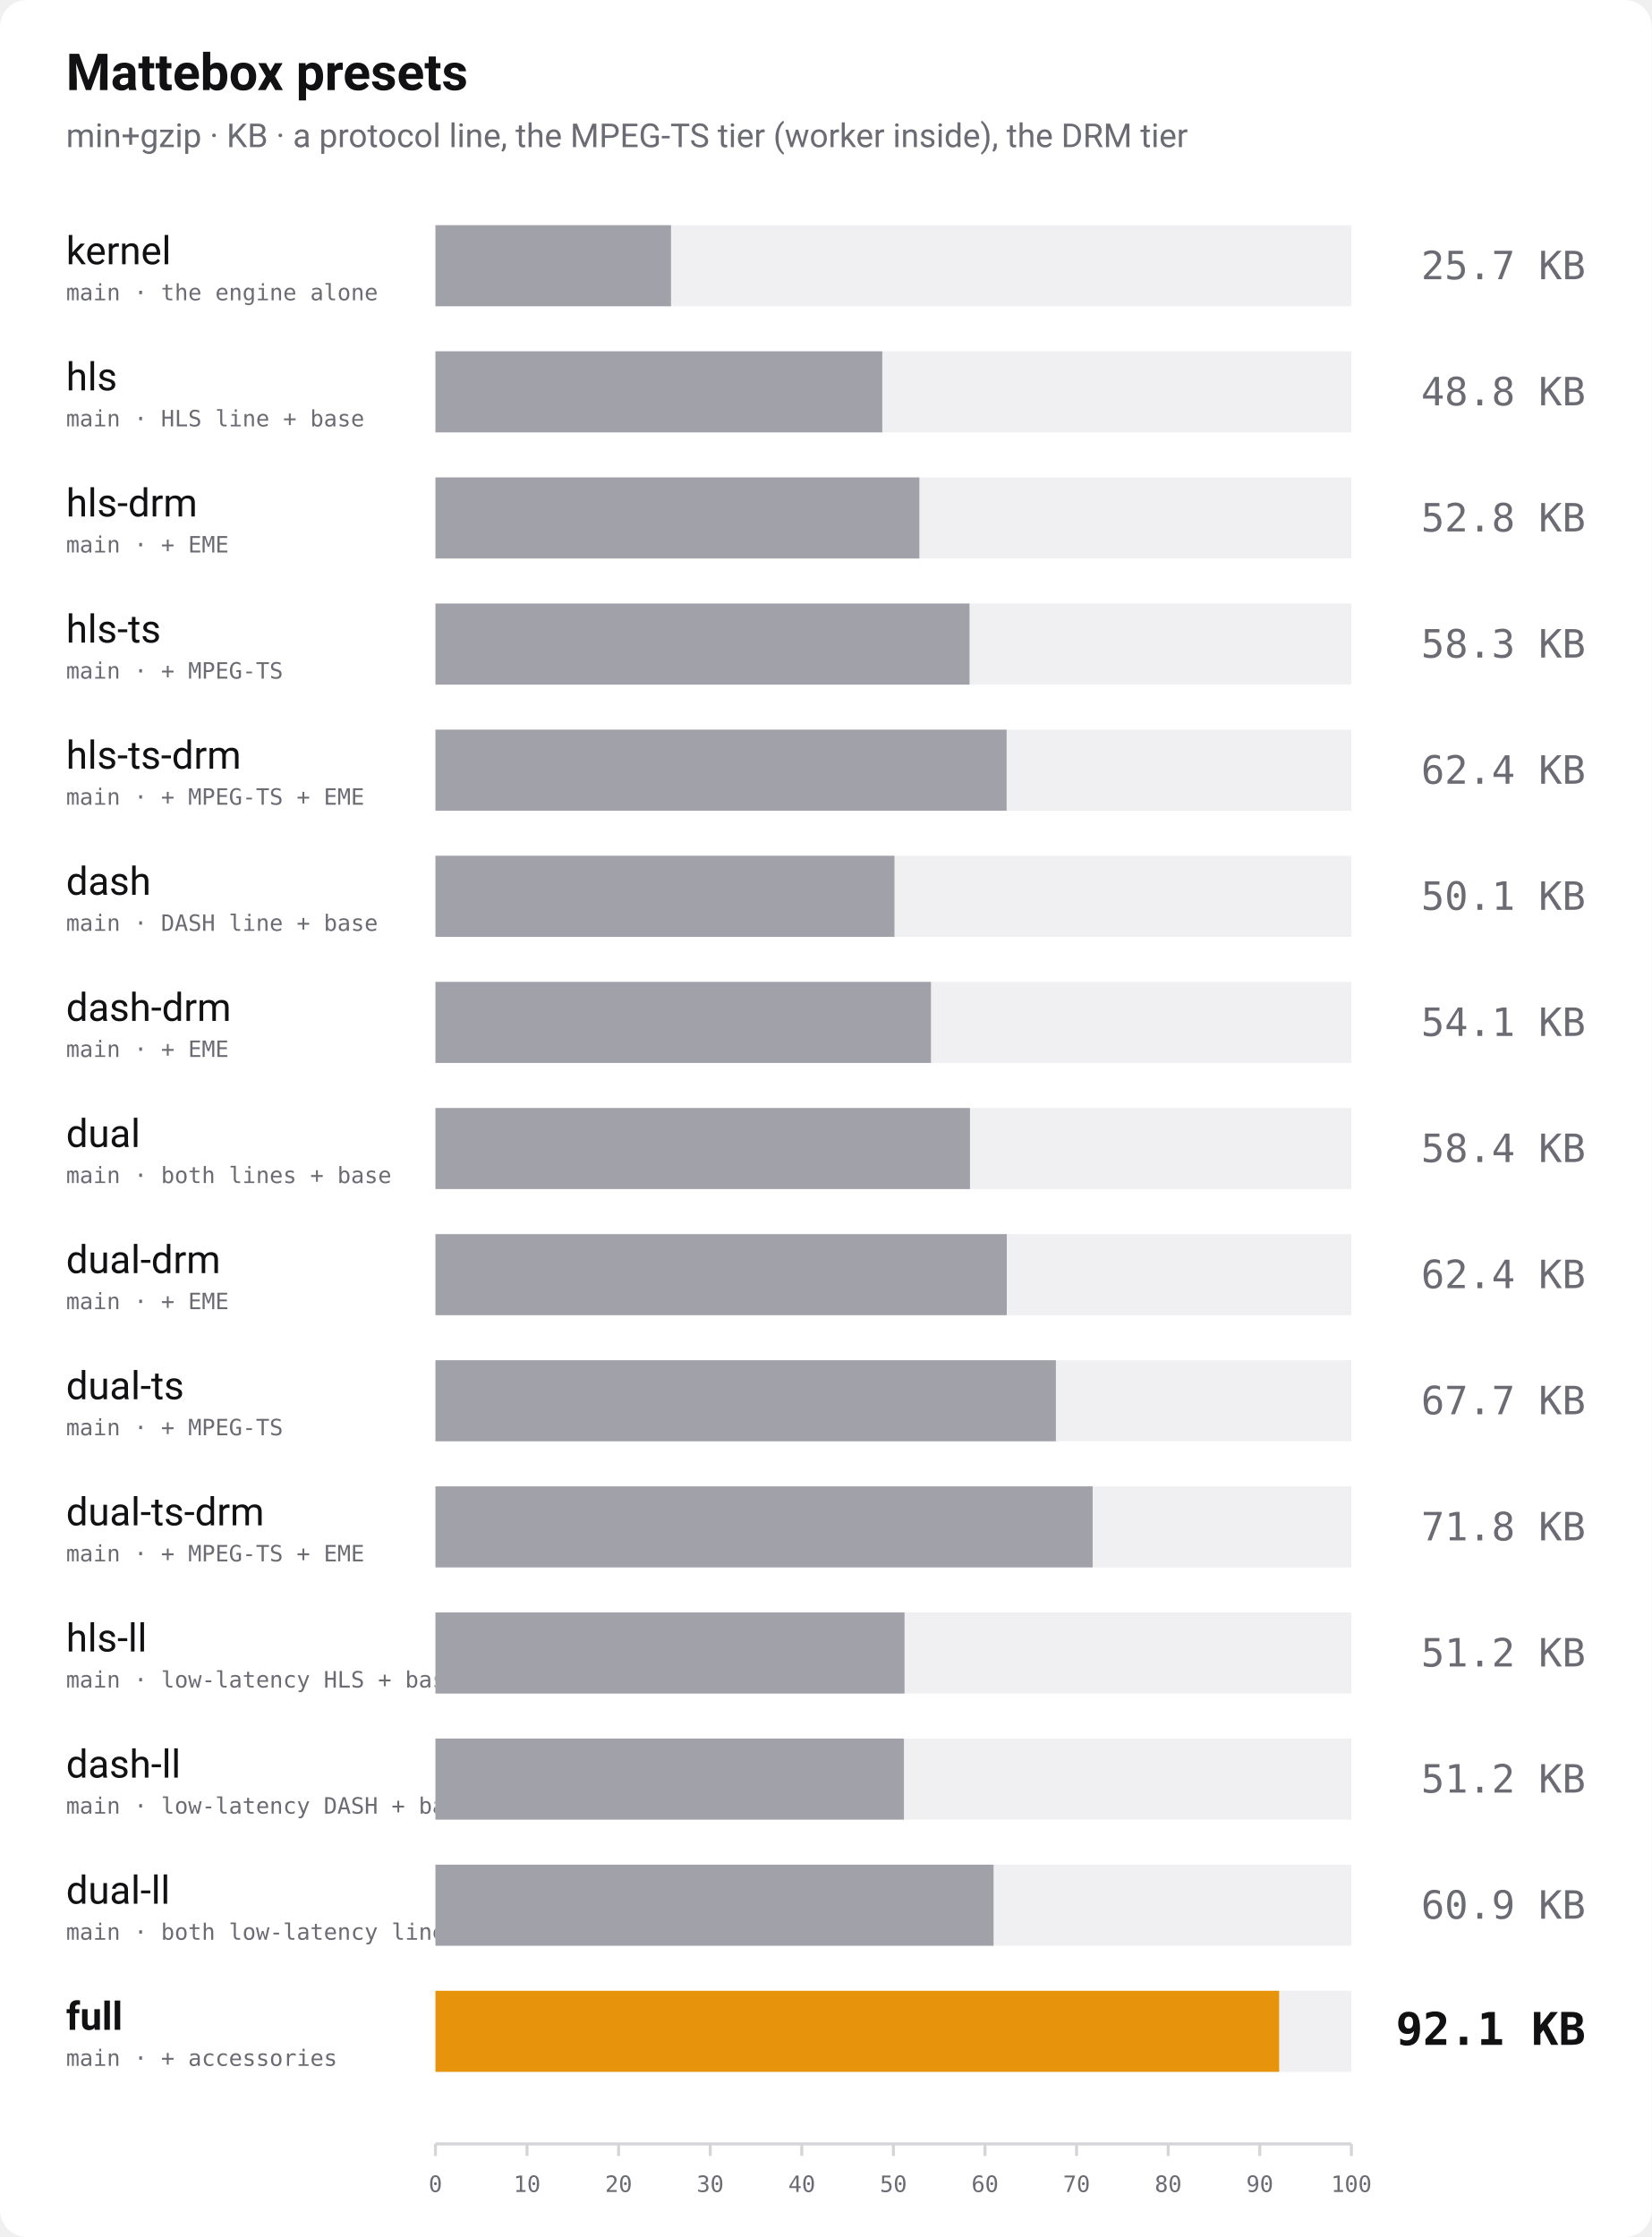
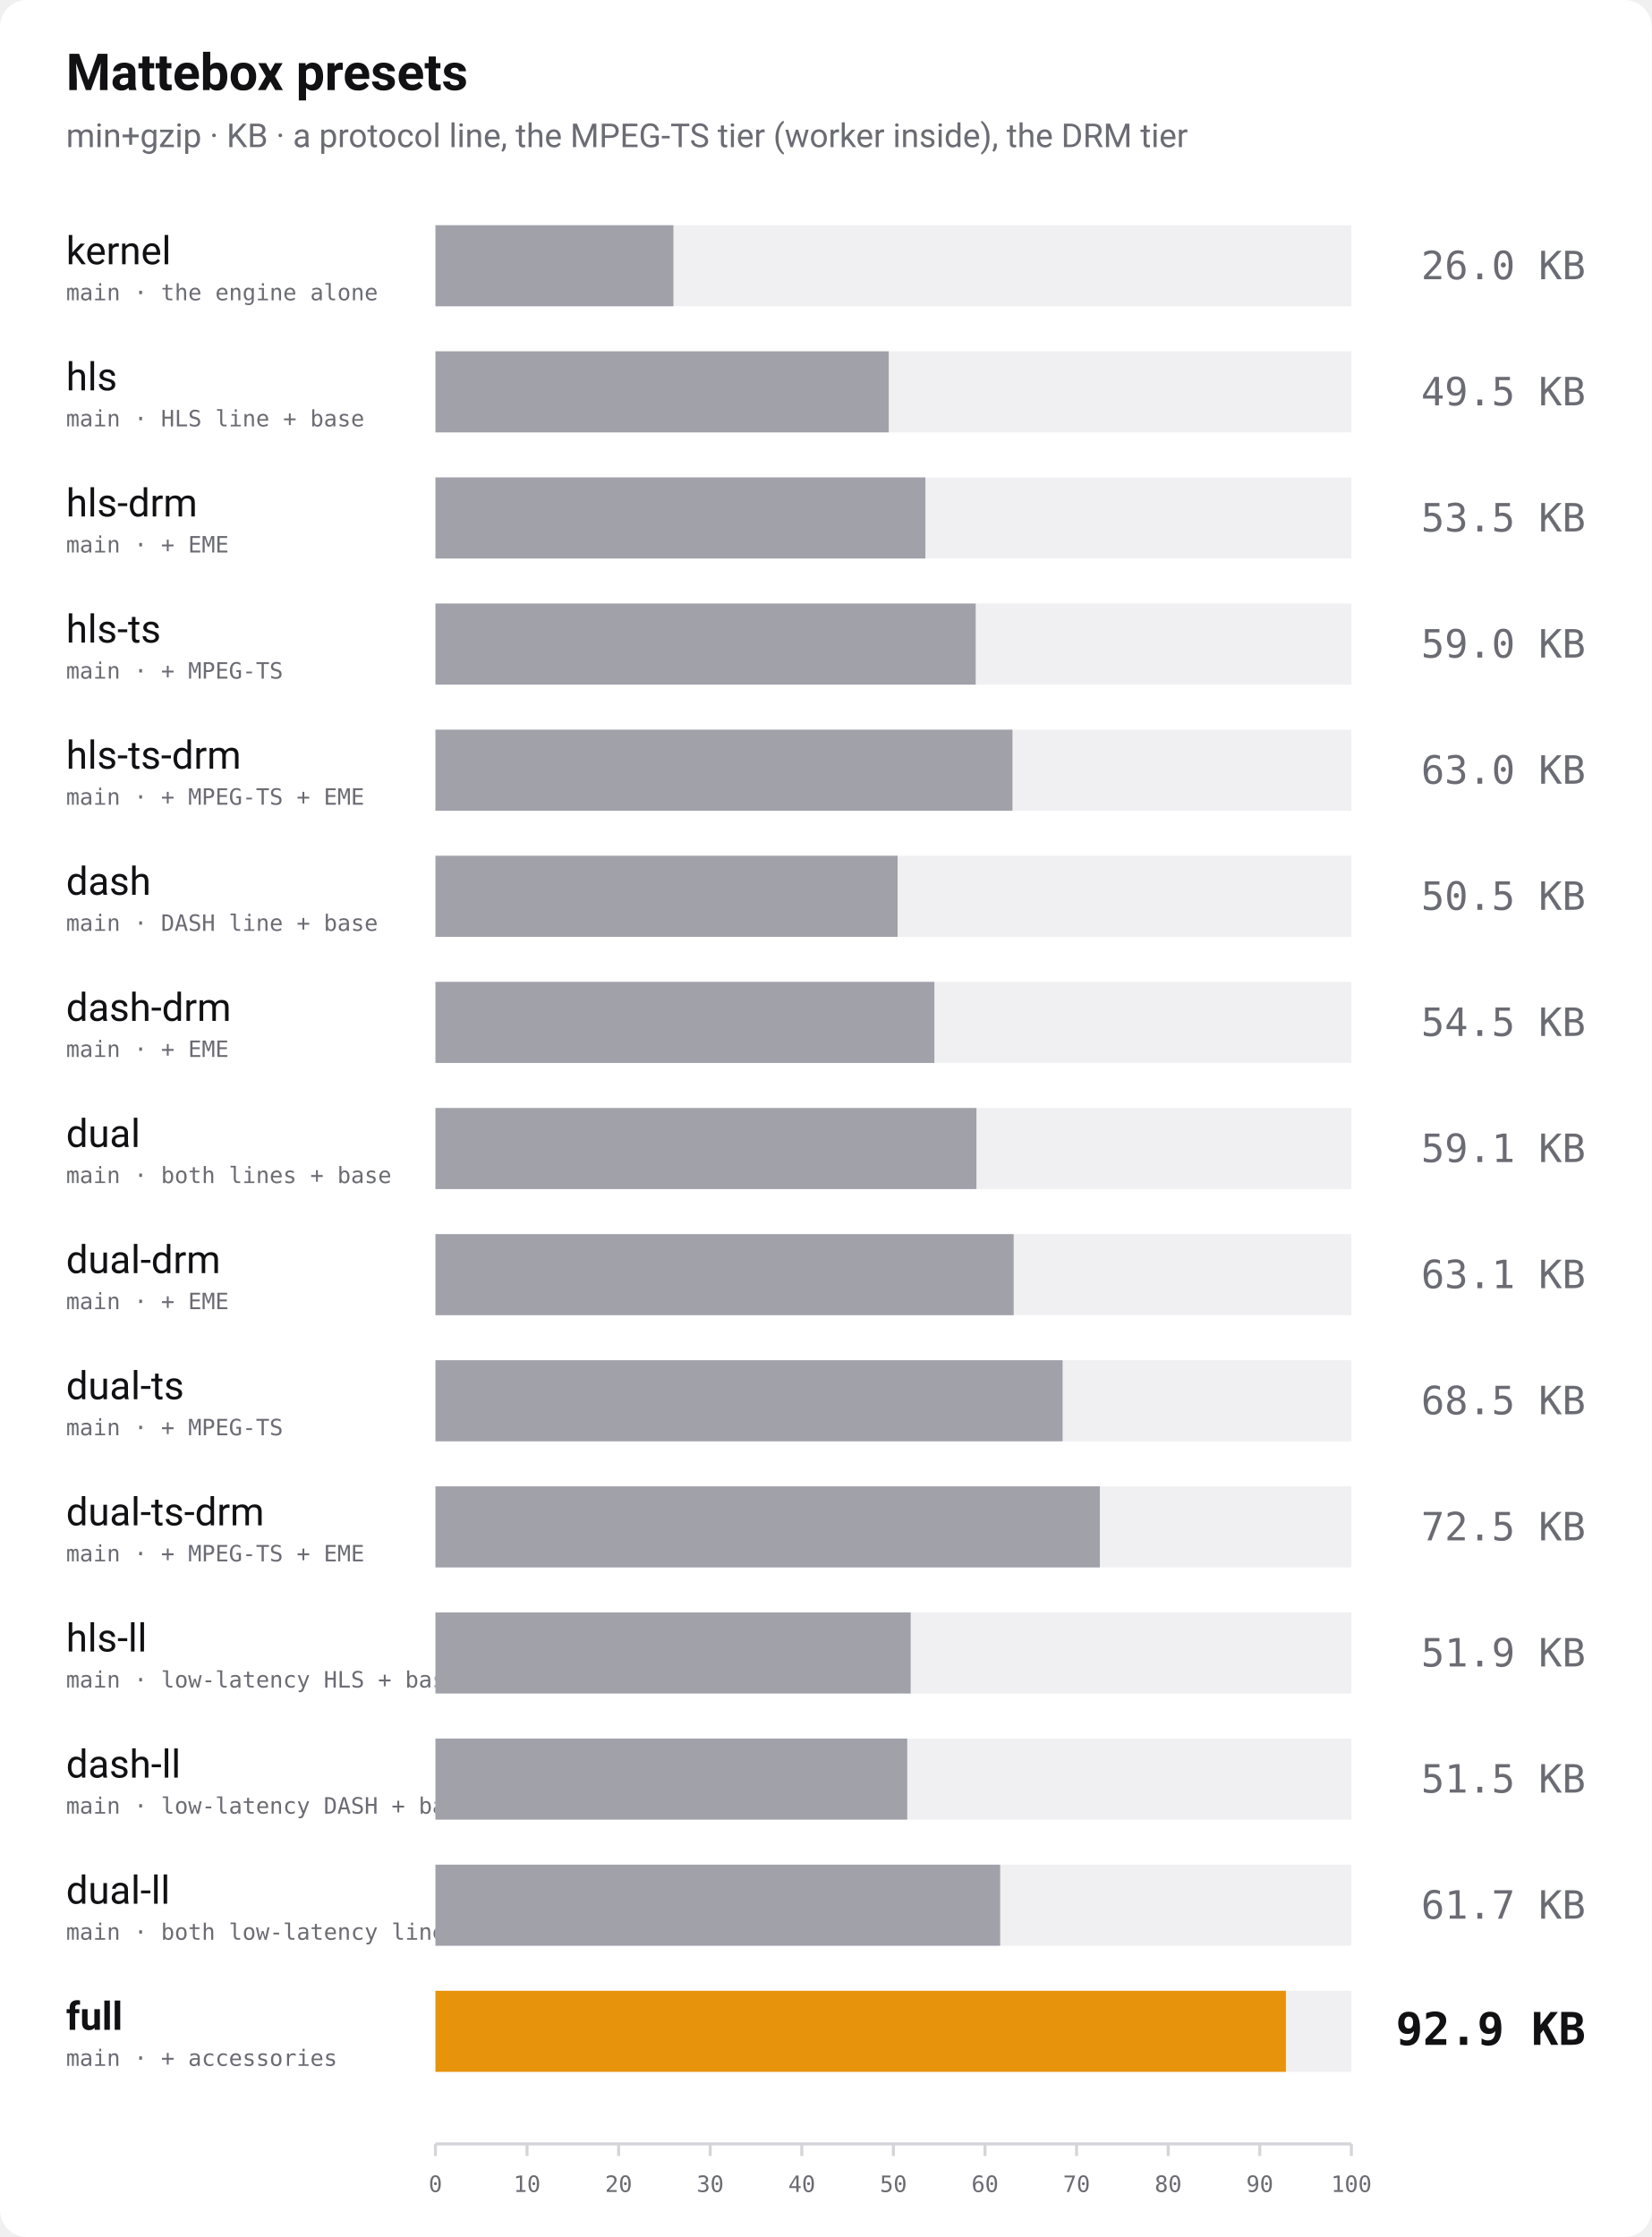
<svg xmlns="http://www.w3.org/2000/svg" width="1100" height="1490" viewBox="0 0 1100 1490" role="img" aria-label="Bundle size of every Mattebox preset, min+gzip">
  <rect width="1100" height="1490" rx="18" fill="#ffffff" />
  <text x="44" y="60" font-family="-apple-system, 'Segoe UI', Roboto, Helvetica, Arial, sans-serif" font-size="34" font-weight="700" fill="#111114">Mattebox presets</text>
  <text x="44" y="98" font-family="-apple-system, 'Segoe UI', Roboto, Helvetica, Arial, sans-serif" font-size="22" fill="#6b6b74">min+gzip · KB · a protocol line, the MPEG-TS tier (worker inside), the DRM tier</text>
  <text x="44" y="176" font-family="-apple-system, 'Segoe UI', Roboto, Helvetica, Arial, sans-serif" font-size="26" font-weight="400" fill="#111114">kernel</text>
  <text x="44" y="200" font-family="ui-monospace, 'SF Mono', Menlo, Consolas, monospace" font-size="15" fill="#6b6b74">main · the engine alone</text>
  <rect x="290" y="150" width="610" height="54" fill="#f0f0f3" />
-   <rect x="290" y="150" width="156.9" height="54" fill="#a1a1aa" />
-   <text x="1056" y="186" text-anchor="end" font-family="ui-monospace, 'SF Mono', Menlo, Consolas, monospace" font-size="26" font-weight="400" fill="#6b6b74">25.7 KB</text>
+   <rect x="290" y="150" width="158.5" height="54" fill="#a1a1aa" />
+   <text x="1056" y="186" text-anchor="end" font-family="ui-monospace, 'SF Mono', Menlo, Consolas, monospace" font-size="26" font-weight="400" fill="#6b6b74">26.0 KB</text>
  <text x="44" y="260" font-family="-apple-system, 'Segoe UI', Roboto, Helvetica, Arial, sans-serif" font-size="26" font-weight="400" fill="#111114">hls</text>
  <text x="44" y="284" font-family="ui-monospace, 'SF Mono', Menlo, Consolas, monospace" font-size="15" fill="#6b6b74">main · HLS line + base</text>
  <rect x="290" y="234" width="610" height="54" fill="#f0f0f3" />
-   <rect x="290" y="234" width="297.6" height="54" fill="#a1a1aa" />
-   <text x="1056" y="270" text-anchor="end" font-family="ui-monospace, 'SF Mono', Menlo, Consolas, monospace" font-size="26" font-weight="400" fill="#6b6b74">48.8 KB</text>
+   <rect x="290" y="234" width="301.9" height="54" fill="#a1a1aa" />
+   <text x="1056" y="270" text-anchor="end" font-family="ui-monospace, 'SF Mono', Menlo, Consolas, monospace" font-size="26" font-weight="400" fill="#6b6b74">49.5 KB</text>
  <text x="44" y="344" font-family="-apple-system, 'Segoe UI', Roboto, Helvetica, Arial, sans-serif" font-size="26" font-weight="400" fill="#111114">hls-drm</text>
  <text x="44" y="368" font-family="ui-monospace, 'SF Mono', Menlo, Consolas, monospace" font-size="15" fill="#6b6b74">main · + EME</text>
  <rect x="290" y="318" width="610" height="54" fill="#f0f0f3" />
-   <rect x="290" y="318" width="322.3" height="54" fill="#a1a1aa" />
-   <text x="1056" y="354" text-anchor="end" font-family="ui-monospace, 'SF Mono', Menlo, Consolas, monospace" font-size="26" font-weight="400" fill="#6b6b74">52.8 KB</text>
+   <rect x="290" y="318" width="326.3" height="54" fill="#a1a1aa" />
+   <text x="1056" y="354" text-anchor="end" font-family="ui-monospace, 'SF Mono', Menlo, Consolas, monospace" font-size="26" font-weight="400" fill="#6b6b74">53.5 KB</text>
  <text x="44" y="428" font-family="-apple-system, 'Segoe UI', Roboto, Helvetica, Arial, sans-serif" font-size="26" font-weight="400" fill="#111114">hls-ts</text>
  <text x="44" y="452" font-family="ui-monospace, 'SF Mono', Menlo, Consolas, monospace" font-size="15" fill="#6b6b74">main · + MPEG-TS</text>
  <rect x="290" y="402" width="610" height="54" fill="#f0f0f3" />
-   <rect x="290" y="402" width="355.7" height="54" fill="#a1a1aa" />
-   <text x="1056" y="438" text-anchor="end" font-family="ui-monospace, 'SF Mono', Menlo, Consolas, monospace" font-size="26" font-weight="400" fill="#6b6b74">58.3 KB</text>
+   <rect x="290" y="402" width="359.8" height="54" fill="#a1a1aa" />
+   <text x="1056" y="438" text-anchor="end" font-family="ui-monospace, 'SF Mono', Menlo, Consolas, monospace" font-size="26" font-weight="400" fill="#6b6b74">59.0 KB</text>
  <text x="44" y="512" font-family="-apple-system, 'Segoe UI', Roboto, Helvetica, Arial, sans-serif" font-size="26" font-weight="400" fill="#111114">hls-ts-drm</text>
  <text x="44" y="536" font-family="ui-monospace, 'SF Mono', Menlo, Consolas, monospace" font-size="15" fill="#6b6b74">main · + MPEG-TS + EME</text>
  <rect x="290" y="486" width="610" height="54" fill="#f0f0f3" />
-   <rect x="290" y="486" width="380.4" height="54" fill="#a1a1aa" />
-   <text x="1056" y="522" text-anchor="end" font-family="ui-monospace, 'SF Mono', Menlo, Consolas, monospace" font-size="26" font-weight="400" fill="#6b6b74">62.4 KB</text>
+   <rect x="290" y="486" width="384.3" height="54" fill="#a1a1aa" />
+   <text x="1056" y="522" text-anchor="end" font-family="ui-monospace, 'SF Mono', Menlo, Consolas, monospace" font-size="26" font-weight="400" fill="#6b6b74">63.0 KB</text>
  <text x="44" y="596" font-family="-apple-system, 'Segoe UI', Roboto, Helvetica, Arial, sans-serif" font-size="26" font-weight="400" fill="#111114">dash</text>
  <text x="44" y="620" font-family="ui-monospace, 'SF Mono', Menlo, Consolas, monospace" font-size="15" fill="#6b6b74">main · DASH line + base</text>
  <rect x="290" y="570" width="610" height="54" fill="#f0f0f3" />
-   <rect x="290" y="570" width="305.7" height="54" fill="#a1a1aa" />
-   <text x="1056" y="606" text-anchor="end" font-family="ui-monospace, 'SF Mono', Menlo, Consolas, monospace" font-size="26" font-weight="400" fill="#6b6b74">50.1 KB</text>
+   <rect x="290" y="570" width="307.8" height="54" fill="#a1a1aa" />
+   <text x="1056" y="606" text-anchor="end" font-family="ui-monospace, 'SF Mono', Menlo, Consolas, monospace" font-size="26" font-weight="400" fill="#6b6b74">50.5 KB</text>
  <text x="44" y="680" font-family="-apple-system, 'Segoe UI', Roboto, Helvetica, Arial, sans-serif" font-size="26" font-weight="400" fill="#111114">dash-drm</text>
  <text x="44" y="704" font-family="ui-monospace, 'SF Mono', Menlo, Consolas, monospace" font-size="15" fill="#6b6b74">main · + EME</text>
  <rect x="290" y="654" width="610" height="54" fill="#f0f0f3" />
-   <rect x="290" y="654" width="330.0" height="54" fill="#a1a1aa" />
-   <text x="1056" y="690" text-anchor="end" font-family="ui-monospace, 'SF Mono', Menlo, Consolas, monospace" font-size="26" font-weight="400" fill="#6b6b74">54.1 KB</text>
+   <rect x="290" y="654" width="332.3" height="54" fill="#a1a1aa" />
+   <text x="1056" y="690" text-anchor="end" font-family="ui-monospace, 'SF Mono', Menlo, Consolas, monospace" font-size="26" font-weight="400" fill="#6b6b74">54.5 KB</text>
  <text x="44" y="764" font-family="-apple-system, 'Segoe UI', Roboto, Helvetica, Arial, sans-serif" font-size="26" font-weight="400" fill="#111114">dual</text>
  <text x="44" y="788" font-family="ui-monospace, 'SF Mono', Menlo, Consolas, monospace" font-size="15" fill="#6b6b74">main · both lines + base</text>
  <rect x="290" y="738" width="610" height="54" fill="#f0f0f3" />
-   <rect x="290" y="738" width="356.0" height="54" fill="#a1a1aa" />
-   <text x="1056" y="774" text-anchor="end" font-family="ui-monospace, 'SF Mono', Menlo, Consolas, monospace" font-size="26" font-weight="400" fill="#6b6b74">58.4 KB</text>
+   <rect x="290" y="738" width="360.3" height="54" fill="#a1a1aa" />
+   <text x="1056" y="774" text-anchor="end" font-family="ui-monospace, 'SF Mono', Menlo, Consolas, monospace" font-size="26" font-weight="400" fill="#6b6b74">59.1 KB</text>
  <text x="44" y="848" font-family="-apple-system, 'Segoe UI', Roboto, Helvetica, Arial, sans-serif" font-size="26" font-weight="400" fill="#111114">dual-drm</text>
  <text x="44" y="872" font-family="ui-monospace, 'SF Mono', Menlo, Consolas, monospace" font-size="15" fill="#6b6b74">main · + EME</text>
  <rect x="290" y="822" width="610" height="54" fill="#f0f0f3" />
-   <rect x="290" y="822" width="380.5" height="54" fill="#a1a1aa" />
-   <text x="1056" y="858" text-anchor="end" font-family="ui-monospace, 'SF Mono', Menlo, Consolas, monospace" font-size="26" font-weight="400" fill="#6b6b74">62.4 KB</text>
+   <rect x="290" y="822" width="385.1" height="54" fill="#a1a1aa" />
+   <text x="1056" y="858" text-anchor="end" font-family="ui-monospace, 'SF Mono', Menlo, Consolas, monospace" font-size="26" font-weight="400" fill="#6b6b74">63.1 KB</text>
  <text x="44" y="932" font-family="-apple-system, 'Segoe UI', Roboto, Helvetica, Arial, sans-serif" font-size="26" font-weight="400" fill="#111114">dual-ts</text>
  <text x="44" y="956" font-family="ui-monospace, 'SF Mono', Menlo, Consolas, monospace" font-size="15" fill="#6b6b74">main · + MPEG-TS</text>
  <rect x="290" y="906" width="610" height="54" fill="#f0f0f3" />
-   <rect x="290" y="906" width="413.2" height="54" fill="#a1a1aa" />
-   <text x="1056" y="942" text-anchor="end" font-family="ui-monospace, 'SF Mono', Menlo, Consolas, monospace" font-size="26" font-weight="400" fill="#6b6b74">67.7 KB</text>
+   <rect x="290" y="906" width="417.7" height="54" fill="#a1a1aa" />
+   <text x="1056" y="942" text-anchor="end" font-family="ui-monospace, 'SF Mono', Menlo, Consolas, monospace" font-size="26" font-weight="400" fill="#6b6b74">68.5 KB</text>
  <text x="44" y="1016" font-family="-apple-system, 'Segoe UI', Roboto, Helvetica, Arial, sans-serif" font-size="26" font-weight="400" fill="#111114">dual-ts-drm</text>
  <text x="44" y="1040" font-family="ui-monospace, 'SF Mono', Menlo, Consolas, monospace" font-size="15" fill="#6b6b74">main · + MPEG-TS + EME</text>
  <rect x="290" y="990" width="610" height="54" fill="#f0f0f3" />
-   <rect x="290" y="990" width="437.7" height="54" fill="#a1a1aa" />
-   <text x="1056" y="1026" text-anchor="end" font-family="ui-monospace, 'SF Mono', Menlo, Consolas, monospace" font-size="26" font-weight="400" fill="#6b6b74">71.8 KB</text>
+   <rect x="290" y="990" width="442.5" height="54" fill="#a1a1aa" />
+   <text x="1056" y="1026" text-anchor="end" font-family="ui-monospace, 'SF Mono', Menlo, Consolas, monospace" font-size="26" font-weight="400" fill="#6b6b74">72.5 KB</text>
  <text x="44" y="1100" font-family="-apple-system, 'Segoe UI', Roboto, Helvetica, Arial, sans-serif" font-size="26" font-weight="400" fill="#111114">hls-ll</text>
  <text x="44" y="1124" font-family="ui-monospace, 'SF Mono', Menlo, Consolas, monospace" font-size="15" fill="#6b6b74">main · low-latency HLS + base</text>
  <rect x="290" y="1074" width="610" height="54" fill="#f0f0f3" />
-   <rect x="290" y="1074" width="312.4" height="54" fill="#a1a1aa" />
-   <text x="1056" y="1110" text-anchor="end" font-family="ui-monospace, 'SF Mono', Menlo, Consolas, monospace" font-size="26" font-weight="400" fill="#6b6b74">51.2 KB</text>
+   <rect x="290" y="1074" width="316.5" height="54" fill="#a1a1aa" />
+   <text x="1056" y="1110" text-anchor="end" font-family="ui-monospace, 'SF Mono', Menlo, Consolas, monospace" font-size="26" font-weight="400" fill="#6b6b74">51.9 KB</text>
  <text x="44" y="1184" font-family="-apple-system, 'Segoe UI', Roboto, Helvetica, Arial, sans-serif" font-size="26" font-weight="400" fill="#111114">dash-ll</text>
  <text x="44" y="1208" font-family="ui-monospace, 'SF Mono', Menlo, Consolas, monospace" font-size="15" fill="#6b6b74">main · low-latency DASH + base</text>
  <rect x="290" y="1158" width="610" height="54" fill="#f0f0f3" />
-   <rect x="290" y="1158" width="312.0" height="54" fill="#a1a1aa" />
-   <text x="1056" y="1194" text-anchor="end" font-family="ui-monospace, 'SF Mono', Menlo, Consolas, monospace" font-size="26" font-weight="400" fill="#6b6b74">51.2 KB</text>
+   <rect x="290" y="1158" width="314.2" height="54" fill="#a1a1aa" />
+   <text x="1056" y="1194" text-anchor="end" font-family="ui-monospace, 'SF Mono', Menlo, Consolas, monospace" font-size="26" font-weight="400" fill="#6b6b74">51.5 KB</text>
  <text x="44" y="1268" font-family="-apple-system, 'Segoe UI', Roboto, Helvetica, Arial, sans-serif" font-size="26" font-weight="400" fill="#111114">dual-ll</text>
  <text x="44" y="1292" font-family="ui-monospace, 'SF Mono', Menlo, Consolas, monospace" font-size="15" fill="#6b6b74">main · both low-latency lines + base</text>
  <rect x="290" y="1242" width="610" height="54" fill="#f0f0f3" />
-   <rect x="290" y="1242" width="371.7" height="54" fill="#a1a1aa" />
-   <text x="1056" y="1278" text-anchor="end" font-family="ui-monospace, 'SF Mono', Menlo, Consolas, monospace" font-size="26" font-weight="400" fill="#6b6b74">60.9 KB</text>
+   <rect x="290" y="1242" width="376.1" height="54" fill="#a1a1aa" />
+   <text x="1056" y="1278" text-anchor="end" font-family="ui-monospace, 'SF Mono', Menlo, Consolas, monospace" font-size="26" font-weight="400" fill="#6b6b74">61.7 KB</text>
  <text x="44" y="1352" font-family="-apple-system, 'Segoe UI', Roboto, Helvetica, Arial, sans-serif" font-size="26" font-weight="700" fill="#111114">full</text>
  <text x="44" y="1376" font-family="ui-monospace, 'SF Mono', Menlo, Consolas, monospace" font-size="15" fill="#6b6b74">main · + accessories</text>
  <rect x="290" y="1326" width="610" height="54" fill="#f0f0f3" />
-   <rect x="290" y="1326" width="561.9" height="54" fill="#e8930c" />
-   <text x="1056" y="1362" text-anchor="end" font-family="ui-monospace, 'SF Mono', Menlo, Consolas, monospace" font-size="30" font-weight="700" fill="#111114">92.1 KB</text>
+   <rect x="290" y="1326" width="566.4" height="54" fill="#e8930c" />
+   <text x="1056" y="1362" text-anchor="end" font-family="ui-monospace, 'SF Mono', Menlo, Consolas, monospace" font-size="30" font-weight="700" fill="#111114">92.9 KB</text>
  <line x1="290" y1="1428" x2="900" y2="1428" stroke="#d4d4d9" stroke-width="2" />
  <line x1="290.0" y1="1428" x2="290.0" y2="1436" stroke="#d4d4d9" stroke-width="2" />
  <text x="290.0" y="1460" text-anchor="middle" font-family="ui-monospace, 'SF Mono', Menlo, Consolas, monospace" font-size="15" fill="#6b6b74">0</text>
  <line x1="351.0" y1="1428" x2="351.0" y2="1436" stroke="#d4d4d9" stroke-width="2" />
  <text x="351.0" y="1460" text-anchor="middle" font-family="ui-monospace, 'SF Mono', Menlo, Consolas, monospace" font-size="15" fill="#6b6b74">10</text>
  <line x1="412.0" y1="1428" x2="412.0" y2="1436" stroke="#d4d4d9" stroke-width="2" />
  <text x="412.0" y="1460" text-anchor="middle" font-family="ui-monospace, 'SF Mono', Menlo, Consolas, monospace" font-size="15" fill="#6b6b74">20</text>
  <line x1="473.0" y1="1428" x2="473.0" y2="1436" stroke="#d4d4d9" stroke-width="2" />
  <text x="473.0" y="1460" text-anchor="middle" font-family="ui-monospace, 'SF Mono', Menlo, Consolas, monospace" font-size="15" fill="#6b6b74">30</text>
  <line x1="534.0" y1="1428" x2="534.0" y2="1436" stroke="#d4d4d9" stroke-width="2" />
  <text x="534.0" y="1460" text-anchor="middle" font-family="ui-monospace, 'SF Mono', Menlo, Consolas, monospace" font-size="15" fill="#6b6b74">40</text>
  <line x1="595.0" y1="1428" x2="595.0" y2="1436" stroke="#d4d4d9" stroke-width="2" />
  <text x="595.0" y="1460" text-anchor="middle" font-family="ui-monospace, 'SF Mono', Menlo, Consolas, monospace" font-size="15" fill="#6b6b74">50</text>
  <line x1="656.0" y1="1428" x2="656.0" y2="1436" stroke="#d4d4d9" stroke-width="2" />
  <text x="656.0" y="1460" text-anchor="middle" font-family="ui-monospace, 'SF Mono', Menlo, Consolas, monospace" font-size="15" fill="#6b6b74">60</text>
  <line x1="717.0" y1="1428" x2="717.0" y2="1436" stroke="#d4d4d9" stroke-width="2" />
  <text x="717.0" y="1460" text-anchor="middle" font-family="ui-monospace, 'SF Mono', Menlo, Consolas, monospace" font-size="15" fill="#6b6b74">70</text>
  <line x1="778.0" y1="1428" x2="778.0" y2="1436" stroke="#d4d4d9" stroke-width="2" />
  <text x="778.0" y="1460" text-anchor="middle" font-family="ui-monospace, 'SF Mono', Menlo, Consolas, monospace" font-size="15" fill="#6b6b74">80</text>
  <line x1="839.0" y1="1428" x2="839.0" y2="1436" stroke="#d4d4d9" stroke-width="2" />
  <text x="839.0" y="1460" text-anchor="middle" font-family="ui-monospace, 'SF Mono', Menlo, Consolas, monospace" font-size="15" fill="#6b6b74">90</text>
  <line x1="900.0" y1="1428" x2="900.0" y2="1436" stroke="#d4d4d9" stroke-width="2" />
  <text x="900.0" y="1460" text-anchor="middle" font-family="ui-monospace, 'SF Mono', Menlo, Consolas, monospace" font-size="15" fill="#6b6b74">100</text>
</svg>
